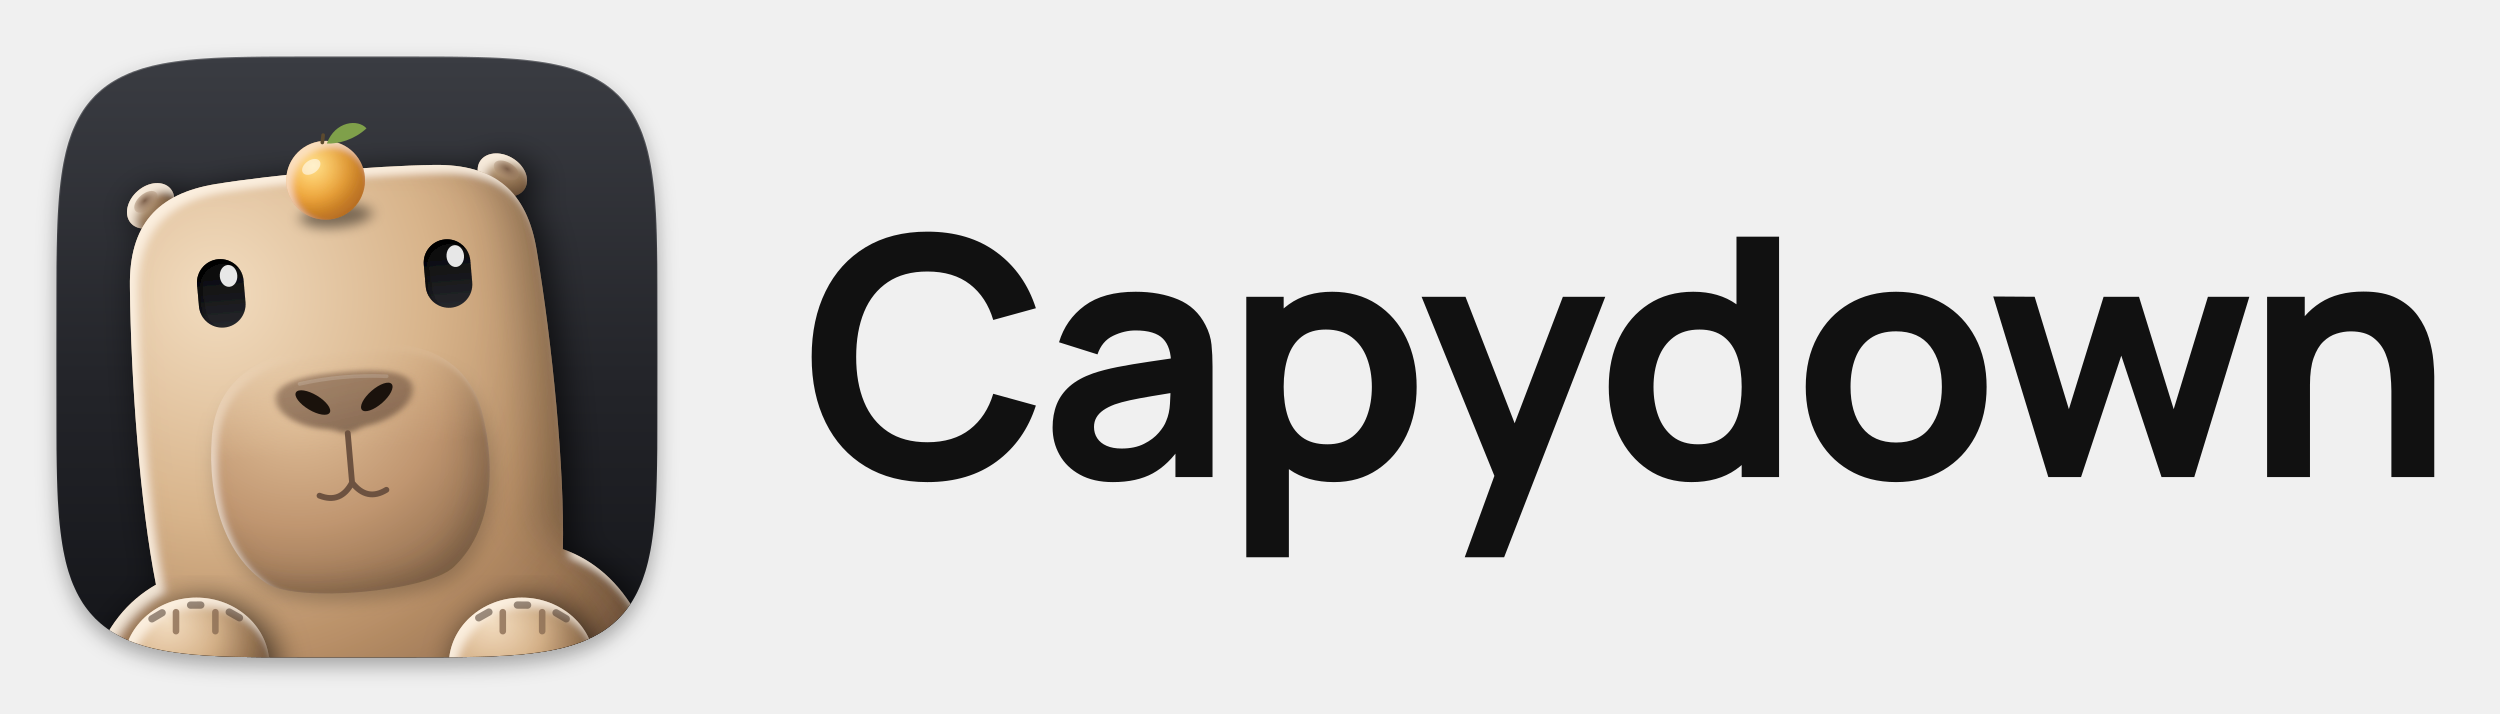
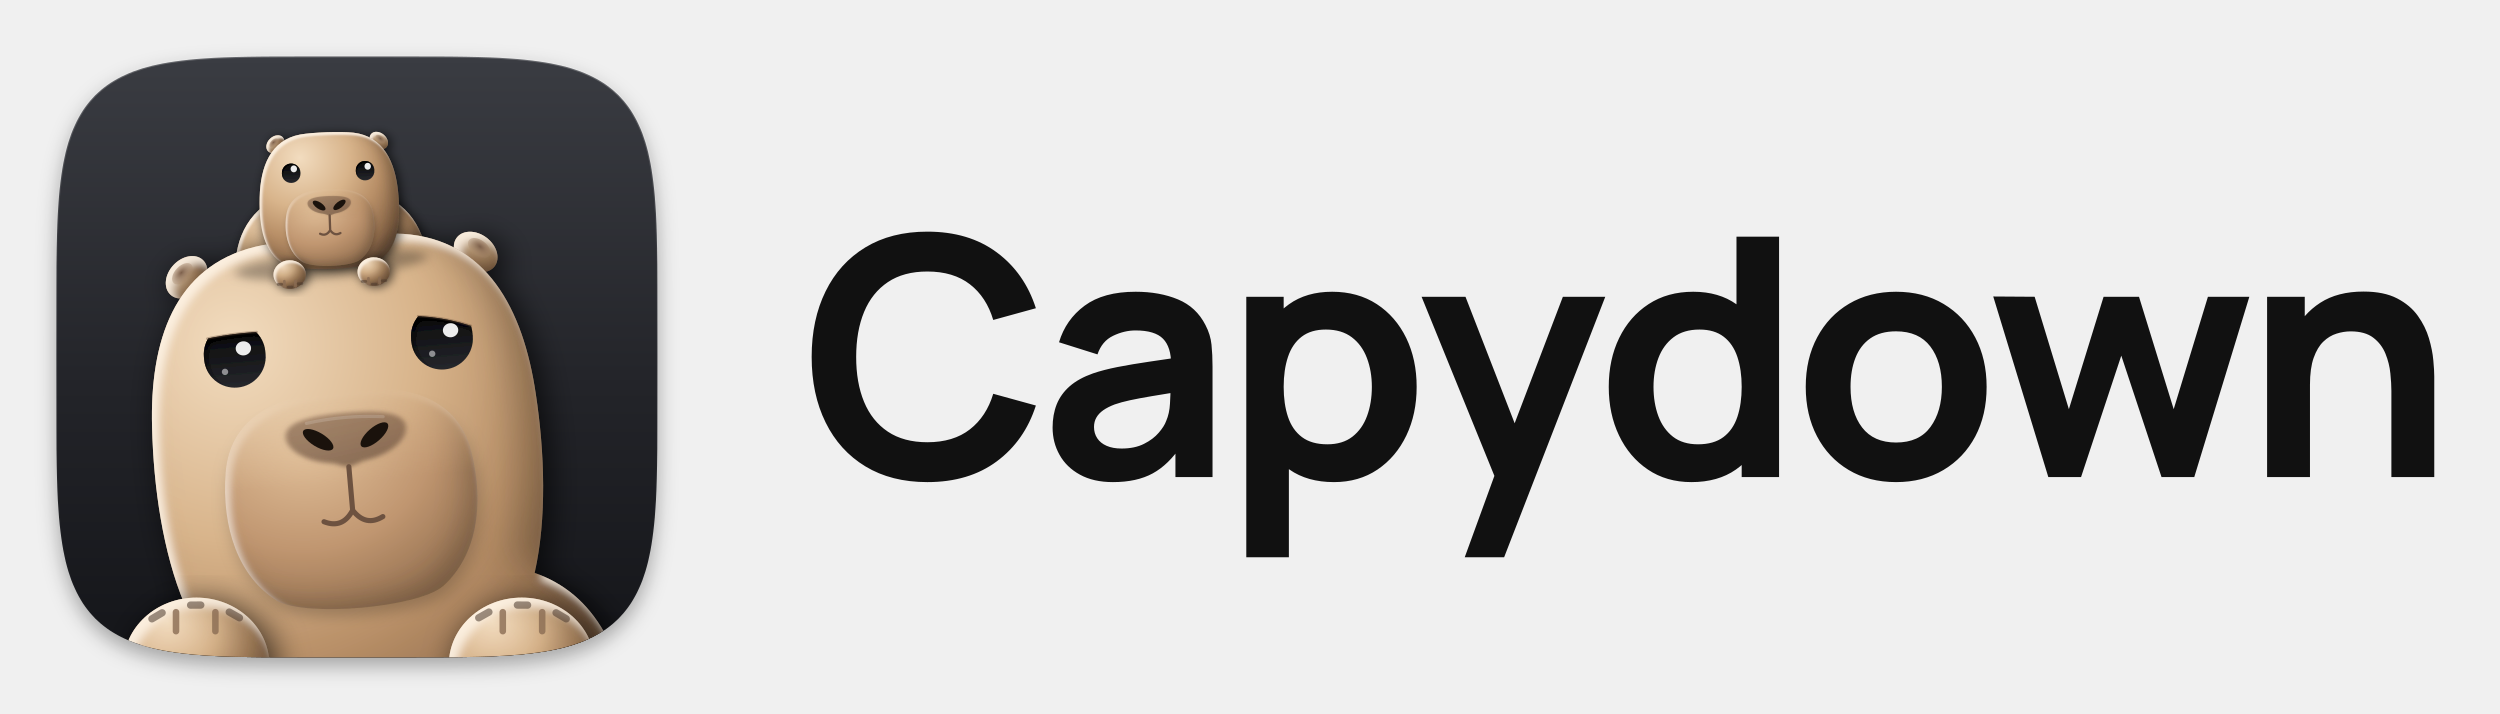
<svg xmlns="http://www.w3.org/2000/svg" viewBox="0 0 532.4 152" width="532.4" height="152">
  <svg x="-3.53" y="-3.53" width="159.07" height="159.07" viewBox="0 0 1024 1024" overflow="visible">
    <defs>
      <filter id="tileDrop" x="-10%" y="-10%" width="120%" height="125%">
        <feGaussianBlur stdDeviation="14" />
      </filter>
      <path id="squircle" d="M924.0 512.0 L923.9 608.0 L923.8 638.6 L923.5 660.9 L923.1 679.0 L922.6 694.5 L922.0 708.2 L921.2 720.5 L920.4 731.8 L919.4 742.2 L918.3 751.9 L917.1 761.0 L915.8 769.6 L914.4 777.6 L912.8 785.3 L911.2 792.6 L909.4 799.5 L907.5 806.1 L905.4 812.4 L903.3 818.5 L901.0 824.2 L898.5 829.8 L896.0 835.1 L893.3 840.2 L890.5 845.1 L887.6 849.8 L884.5 854.3 L881.2 858.7 L877.9 862.8 L874.3 866.8 L870.7 870.7 L866.8 874.3 L862.8 877.9 L858.7 881.2 L854.3 884.5 L849.8 887.6 L845.1 890.5 L840.2 893.3 L835.1 896.0 L829.8 898.5 L824.2 901.0 L818.5 903.3 L812.4 905.4 L806.1 907.5 L799.5 909.4 L792.6 911.2 L785.3 912.8 L777.6 914.4 L769.6 915.8 L761.0 917.1 L751.9 918.3 L742.2 919.4 L731.8 920.4 L720.5 921.2 L708.2 922.0 L694.5 922.6 L679.0 923.1 L660.9 923.5 L638.6 923.8 L608.0 923.9 L512.0 924.0 L416.0 923.9 L385.4 923.8 L363.1 923.5 L345.0 923.1 L329.5 922.6 L315.8 922.0 L303.5 921.2 L292.2 920.4 L281.8 919.4 L272.1 918.3 L263.0 917.1 L254.4 915.8 L246.4 914.4 L238.7 912.8 L231.4 911.2 L224.5 909.4 L217.9 907.5 L211.6 905.4 L205.5 903.3 L199.8 901.0 L194.2 898.5 L188.9 896.0 L183.8 893.3 L178.9 890.5 L174.2 887.6 L169.7 884.5 L165.3 881.2 L161.2 877.9 L157.2 874.3 L153.3 870.7 L149.7 866.8 L146.1 862.8 L142.8 858.7 L139.5 854.3 L136.4 849.8 L133.5 845.1 L130.7 840.2 L128.0 835.1 L125.5 829.8 L123.0 824.2 L120.7 818.5 L118.6 812.4 L116.5 806.1 L114.6 799.5 L112.8 792.6 L111.2 785.3 L109.6 777.6 L108.2 769.6 L106.9 761.0 L105.7 751.9 L104.6 742.2 L103.6 731.8 L102.8 720.5 L102.0 708.2 L101.4 694.5 L100.9 679.0 L100.5 660.9 L100.2 638.6 L100.1 608.0 L100.0 512.0 L100.1 416.0 L100.2 385.4 L100.5 363.1 L100.9 345.0 L101.4 329.5 L102.0 315.8 L102.8 303.5 L103.6 292.2 L104.6 281.8 L105.7 272.1 L106.9 263.0 L108.2 254.4 L109.6 246.4 L111.2 238.7 L112.8 231.4 L114.6 224.5 L116.5 217.9 L118.6 211.6 L120.7 205.5 L123.0 199.8 L125.5 194.2 L128.0 188.9 L130.7 183.8 L133.5 178.9 L136.4 174.2 L139.5 169.7 L142.8 165.3 L146.1 161.2 L149.7 157.2 L153.3 153.3 L157.2 149.7 L161.2 146.1 L165.3 142.8 L169.7 139.5 L174.2 136.4 L178.9 133.5 L183.8 130.7 L188.9 128.0 L194.2 125.5 L199.8 123.0 L205.5 120.7 L211.6 118.6 L217.9 116.5 L224.5 114.6 L231.4 112.8 L238.7 111.2 L246.4 109.6 L254.4 108.2 L263.0 106.9 L272.1 105.7 L281.8 104.6 L292.2 103.6 L303.5 102.8 L315.8 102.0 L329.5 101.4 L345.0 100.9 L363.1 100.5 L385.4 100.2 L416.0 100.1 L512.0 100.0 L608.0 100.1 L638.6 100.2 L660.9 100.5 L679.0 100.9 L694.5 101.4 L708.2 102.0 L720.5 102.8 L731.8 103.6 L742.2 104.6 L751.9 105.7 L761.0 106.9 L769.6 108.2 L777.6 109.6 L785.3 111.2 L792.6 112.8 L799.5 114.6 L806.1 116.5 L812.4 118.6 L818.5 120.7 L824.2 123.0 L829.8 125.5 L835.1 128.0 L840.2 130.7 L845.1 133.5 L849.8 136.4 L854.3 139.5 L858.7 142.8 L862.8 146.1 L866.8 149.7 L870.7 153.3 L874.3 157.2 L877.9 161.2 L881.2 165.3 L884.5 169.7 L887.6 174.2 L890.5 178.9 L893.3 183.8 L896.0 188.9 L898.5 194.2 L901.0 199.8 L903.3 205.5 L905.4 211.6 L907.5 217.9 L909.4 224.5 L911.2 231.4 L912.8 238.7 L914.4 246.4 L915.8 254.4 L917.1 263.0 L918.3 272.1 L919.4 281.8 L920.4 292.2 L921.2 303.5 L922.0 315.8 L922.6 329.5 L923.1 345.0 L923.5 363.1 L923.8 385.4 L923.9 416.0 Z" />
      <clipPath id="clip">
        <use href="#squircle" />
      </clipPath>
      <linearGradient id="bg" x1="0" y1="0" x2="0" y2="1">
        <stop offset="0" stop-color="#3a3c42" />
        <stop offset="0.55" stop-color="#232429" />
        <stop offset="1" stop-color="#141519" />
      </linearGradient>
      <linearGradient id="rim" x1="0" y1="0" x2="0" y2="1">
        <stop offset="0" stop-color="#fff" stop-opacity="0.22" />
        <stop offset="0.35" stop-color="#fff" stop-opacity="0.04" />
        <stop offset="1" stop-color="#fff" stop-opacity="0" />
      </linearGradient>
      <radialGradient id="body" cx="0.30" cy="0.18" r="0.95">
        <stop offset="0" stop-color="#f2dcbf" />
        <stop offset="0.38" stop-color="#d8b48b" />
        <stop offset="0.62" stop-color="#b88f67" />
        <stop offset="0.86" stop-color="#8c6849" />
        <stop offset="1" stop-color="#5e4533" />
      </radialGradient>
      <radialGradient id="muzzle" cx="0.34" cy="0.22" r="0.9">
        <stop offset="0" stop-color="#e3c29c" />
        <stop offset="0.55" stop-color="#c09670" />
        <stop offset="1" stop-color="#8d6a4b" />
      </radialGradient>
      <linearGradient id="eye" x1="0" y1="0" x2="0" y2="1">
        <stop offset="0" stop-color="#050506" />
        <stop offset="1" stop-color="#26272c" />
      </linearGradient>
      <linearGradient id="pad" x1="0" y1="0" x2="0.3" y2="1">
        <stop offset="0" stop-color="#7f604a" />
        <stop offset="1" stop-color="#5f4636" />
      </linearGradient>
      <radialGradient id="earIn" cx="0.5" cy="0.4" r="0.6">
        <stop offset="0" stop-color="#7d604b" />
        <stop offset="1" stop-color="#a8876a" stop-opacity="0.2" />
-       </radialGradient>
-       <radialGradient id="yuzu" cx="0.36" cy="0.3" r="0.8">
-         <stop offset="0" stop-color="#ffe08a" />
-         <stop offset="0.55" stop-color="#f6a93a" />
-         <stop offset="1" stop-color="#d97a16" />
      </radialGradient>
      <filter id="sculpt" x="-20%" y="-20%" width="140%" height="140%">
        <feGaussianBlur in="SourceAlpha" stdDeviation="30" result="b1" />
        <feOffset in="b1" dx="-34" dy="-26" result="o1" />
        <feComposite in="SourceAlpha" in2="o1" operator="out" result="edge1" />
        <feFlood flood-color="#3b2f26" flood-opacity="0.55" />
        <feComposite in2="edge1" operator="in" result="shade" />
        <feGaussianBlur in="SourceAlpha" stdDeviation="6" result="b2" />
        <feOffset in="b2" dx="10" dy="12" result="o2" />
        <feComposite in="SourceAlpha" in2="o2" operator="out" result="edge2" />
        <feFlood flood-color="#fff4e6" flood-opacity="0.85" />
        <feComposite in2="edge2" operator="in" result="shine" />
        <feMerge>
          <feMergeNode in="SourceGraphic" />
          <feMergeNode in="shade" />
          <feMergeNode in="shine" />
        </feMerge>
      </filter>
      <filter id="sculptSoft" x="-20%" y="-20%" width="140%" height="140%">
        <feGaussianBlur in="SourceAlpha" stdDeviation="20" result="b1" />
        <feOffset in="b1" dx="-20" dy="-16" result="o1" />
        <feComposite in="SourceAlpha" in2="o1" operator="out" result="edge1" />
        <feFlood flood-color="#3b2f26" flood-opacity="0.4" />
        <feComposite in2="edge1" operator="in" result="shade" />
        <feGaussianBlur in="SourceAlpha" stdDeviation="5" result="b2" />
        <feOffset in="b2" dx="7" dy="9" result="o2" />
        <feComposite in="SourceAlpha" in2="o2" operator="out" result="edge2" />
        <feFlood flood-color="#fff4e6" flood-opacity="0.59" />
        <feComposite in2="edge2" operator="in" result="shine" />
        <feMerge>
          <feMergeNode in="SourceGraphic" />
          <feMergeNode in="shade" />
          <feMergeNode in="shine" />
        </feMerge>
      </filter>
      <filter id="cast" x="-20%" y="-20%" width="140%" height="140%">
        <feGaussianBlur in="SourceAlpha" stdDeviation="22" />
        <feOffset dx="10" dy="6" />
        <feComponentTransfer>
          <feFuncA type="linear" slope="0.7" />
        </feComponentTransfer>
      </filter>
      <filter id="muzzleDrop" x="-20%" y="-20%" width="140%" height="150%">
        <feGaussianBlur in="SourceAlpha" stdDeviation="12" />
        <feOffset dx="4" dy="12" />
        <feComponentTransfer>
          <feFuncA type="linear" slope="0.2" />
        </feComponentTransfer>
      </filter>
      <linearGradient id="muzzleFade" gradientUnits="userSpaceOnUse" x1="0" y1="500" x2="0" y2="640">
        <stop offset="0" stop-color="#fff" stop-opacity="0" />
        <stop offset="1" stop-color="#fff" />
      </linearGradient>
      <mask id="muzzleMask" maskUnits="userSpaceOnUse" x="0" y="0" width="1024" height="1100">
        <rect width="1024" height="1100" fill="url(#muzzleFade)" />
      </mask>
-       <filter id="yuzuShadow" x="-60%" y="-200%" width="220%" height="500%">
-         <feGaussianBlur stdDeviation="9" />
+       <filter id="softShadow" x="-50%" y="-200%" width="200%" height="500%">
+         <feGaussianBlur stdDeviation="8" />
      </filter>
      <filter id="padBlur" x="-30%" y="-50%" width="160%" height="200%">
        <feGaussianBlur stdDeviation="4" />
      </filter>
      <filter id="eyeInset" x="-30%" y="-30%" width="160%" height="160%">
        <feGaussianBlur in="SourceAlpha" stdDeviation="5" result="b" />
        <feOffset in="b" dx="4" dy="7" result="o" />
        <feComposite in="SourceAlpha" in2="o" operator="out" result="e" />
        <feFlood flood-color="#000" flood-opacity="0.9" />
        <feComposite in2="e" operator="in" result="s" />
        <feMerge>
          <feMergeNode in="SourceGraphic" />
          <feMergeNode in="s" />
        </feMerge>
      </filter>
    </defs>
    <use class="tile-shadow" href="#squircle" fill="#000" opacity="0.32" transform="translate(0 12)" filter="url(#tileDrop)" />
    <use href="#squircle" fill="url(#bg)" />
    <g clip-path="url(#clip)">
-       <g transform="rotate(-5 512 760)">
+       <g transform="translate(512 1000) scale(0.88) translate(-512 -1000) rotate(-5 512 760)">
+         <g transform="translate(512 306) rotate(3) scale(0.36) translate(-512 -846)">
+           <g fill="#000" filter="url(#cast)">
+             <path d="M 96 1000 L 96 846 C 96 700 170 560 330 520 C 420 498 604 498 694 520 C 854 560 928 700 928 846 L 928 1000 Z" />
+           </g>
+           <g filter="url(#sculpt)">
+             <g fill="url(#body)">
+               <path d="M 96 1000 L 96 846 C 96 700 170 560 330 520 C 420 498 604 498 694 520 C 854 560 928 700 928 846 L 928 1000 Z" />
+             </g>
+           </g>
+         </g>
        <g fill="#000" filter="url(#cast)">
-           <ellipse cx="270" cy="282" rx="36" ry="27" transform="rotate(-36 270 282)" />
-           <ellipse cx="754" cy="282" rx="36" ry="27" transform="rotate(36 754 282)" />
-           <path d="M 104 1110 C 104 930 150 838 232 800 C 220 690 222 520 232 390 C 238 306 280 266 362 260 C 444 254 580 254 662 260 C 744 266 786 306 792 390 C 802 520 804 690 792 800 C 874 838 920 930 920 1110 Z" />
+           <ellipse cx="286" cy="300" rx="37" ry="28" transform="rotate(-42 286 300)" />
+           <ellipse cx="738" cy="300" rx="37" ry="28" transform="rotate(42 738 300)" />
+           <path d="M 104 1110 C 104 936 150 846 238 806 C 212 724 206 622 212 528 C 220 394 268 282 396 262 C 452 254 572 254 628 262 C 756 282 804 394 812 528 C 818 622 812 724 786 806 C 874 846 920 936 920 1110 Z" />
        </g>
        <g filter="url(#sculpt)">
          <g fill="url(#body)">
-             <ellipse cx="270" cy="282" rx="36" ry="27" transform="rotate(-36 270 282)" />
-             <ellipse cx="754" cy="282" rx="36" ry="27" transform="rotate(36 754 282)" />
-           </g>
-         </g>
-         <ellipse cx="264" cy="276" rx="19" ry="11" transform="rotate(-36 264 276)" fill="url(#earIn)" />
-         <ellipse cx="760" cy="276" rx="19" ry="11" transform="rotate(36 760 276)" fill="url(#earIn)" />
+             <ellipse cx="286" cy="300" rx="37" ry="28" transform="rotate(-42 286 300)" />
+             <ellipse cx="738" cy="300" rx="37" ry="28" transform="rotate(42 738 300)" />
+           </g>
+         </g>
+         <ellipse cx="280" cy="294" rx="20" ry="12" transform="rotate(-42 280 294)" fill="url(#earIn)" />
+         <ellipse cx="744" cy="294" rx="20" ry="12" transform="rotate(42 744 294)" fill="url(#earIn)" />
        <g filter="url(#sculpt)">
-           <path d="M 104 1110 C 104 930 150 838 232 800 C 220 690 222 520 232 390 C 238 306 280 266 362 260 C 444 254 580 254 662 260 C 744 266 786 306 792 390 C 802 520 804 690 792 800 C 874 838 920 930 920 1110 Z" fill="url(#body)" />
+           <path d="M 104 1110 C 104 936 150 846 238 806 C 212 724 206 622 212 528 C 220 394 268 282 396 262 C 452 254 572 254 628 262 C 756 282 804 394 812 528 C 818 622 812 724 786 806 C 874 846 920 936 920 1110 Z" fill="url(#body)" />
        </g>
        <g mask="url(#muzzleMask)">
-           <path d="M 512 492 C 616 492 684 522 698 604 C 712 690 694 770 640 812 C 600 842 424 842 384 812 C 330 770 312 690 326 604 C 340 522 408 492 512 492 Z" fill="#000" filter="url(#muzzleDrop)" />
+           <path d="M 512 494 C 620 494 690 526 704 608 C 718 694 698 772 642 814 C 600 844 424 844 382 814 C 326 772 306 694 320 608 C 334 526 404 494 512 494 Z" fill="#000" filter="url(#muzzleDrop)" />
          <g filter="url(#sculptSoft)">
-             <path d="M 512 492 C 616 492 684 522 698 604 C 712 690 694 770 640 812 C 600 842 424 842 384 812 C 330 770 312 690 326 604 C 340 522 408 492 512 492 Z" fill="url(#muzzle)" />
+             <path d="M 512 494 C 620 494 690 526 704 608 C 718 694 698 772 642 814 C 600 844 424 844 382 814 C 326 772 306 694 320 608 C 334 526 404 494 512 494 Z" fill="url(#muzzle)" />
          </g>
        </g>
        <path d="M 418 560 C 420 538 460 532 512 532 C 564 532 604 538 606 560 C 608 584 572 604 540 608 C 528 610 520 616 512 616 C 504 616 496 610 484 608 C 452 604 416 584 418 560 Z" fill="url(#pad)" opacity="0.62" filter="url(#padBlur)" />
        <ellipse cx="468" cy="570" rx="27" ry="11" transform="rotate(36 468 570)" fill="#1a120c" />
        <ellipse cx="556" cy="570" rx="27" ry="11" transform="rotate(-36 556 570)" fill="#1a120c" />
        <path d="M 452 543 Q 512 535 572 543" stroke="#fff" stroke-width="5" stroke-linecap="round" fill="none" opacity="0.16" />
        <path d="M 512 616 L 512 684 M 466 698 Q 494 712 512 684 Q 530 712 558 698" stroke="#6d5240" stroke-width="8" stroke-linecap="round" stroke-linejoin="round" fill="none" />
+         <clipPath id="lid0">
+           <path d="M 412.0 395.8 Q 350.0 391.0 288.0 401.0 L 288.0 528.0 L 412.0 528.0 Z" />
+         </clipPath>
        <g filter="url(#eyeInset)">
-           <rect x="324" y="363" width="64" height="94" rx="32" fill="url(#eye)" />
-           <rect x="636" y="363" width="64" height="94" rx="32" fill="url(#eye)" />
-         </g>
-         <ellipse cx="368" cy="387" rx="12" ry="15" fill="#fff" opacity="0.9" />
-         <ellipse cx="680" cy="387" rx="12" ry="15" fill="#fff" opacity="0.9" />
-       </g>
-       <g transform="rotate(-5 512 760)">
-         <ellipse cx="522" cy="318" rx="49" ry="16" fill="#000" opacity="0.45" filter="url(#yuzuShadow)" />
-         <g filter="url(#sculptSoft)">
-           <circle cx="512" cy="268" r="54" fill="url(#yuzu)" />
-         </g>
-         <ellipse cx="494" cy="248" rx="14" ry="9" fill="#fff" opacity="0.55" transform="rotate(-30 494 248)" />
-         <path d="M 518 218 C 532 188 564 188 574 202 C 556 216 534 220 518 218 Z" fill="#7fa04a" />
-         <path d="M 512 216 L 514 206" stroke="#5c4a2e" stroke-width="5" stroke-linecap="round" />
+           <g clip-path="url(#lid0)">
+             <rect x="302.0" y="378.0" width="96.0" height="100.0" rx="48.0" fill="url(#eye)" />
+           </g>
+         </g>
+         <path d="M 387.2 394.5 L 384.1 394.4 L 381.0 394.3 L 377.9 394.3 L 374.8 394.3 L 371.7 394.2 L 368.6 394.3 L 365.5 394.3 L 362.4 394.3 L 359.3 394.4 L 356.2 394.5 L 353.1 394.6 L 350.0 394.7 L 346.9 394.8 L 343.8 395.0 L 340.7 395.2 L 337.6 395.4 L 334.5 395.6 L 331.4 395.8 L 328.3 396.1 L 325.2 396.3 L 322.1 396.6 L 319.0 396.9 L 315.9 397.2 L 312.8 397.6 L 309.7 398.0" fill="none" stroke="#5e4533" stroke-width="4.0" stroke-linecap="round" stroke-linejoin="round" opacity="0.35" />
+         <ellipse cx="364.4" cy="418.0" rx="12.0" ry="11.0" fill="#fff" opacity="0.92" />
+         <circle cx="332.7" cy="452.0" r="5.0" fill="#fff" opacity="0.5" />
+         <clipPath id="lid1">
+           <path d="M 612.0 389.8 Q 674.0 391.0 736.0 421.0 L 736.0 528.0 L 612.0 528.0 Z" />
+         </clipPath>
+         <g filter="url(#eyeInset)">
+           <g clip-path="url(#lid1)">
+             <rect x="626.0" y="378.0" width="96.0" height="100.0" rx="48.0" fill="url(#eye)" />
+           </g>
+         </g>
+         <path d="M 639.9 391.8 L 643.0 392.2 L 646.1 392.6 L 649.2 393.1 L 652.3 393.6 L 655.4 394.2 L 658.5 394.8 L 661.6 395.4 L 664.7 396.0 L 667.8 396.7 L 670.9 397.4 L 674.0 398.2 L 677.1 399.0 L 680.2 399.8 L 683.3 400.7 L 686.4 401.6 L 689.5 402.6 L 692.6 403.5 L 695.7 404.5 L 698.8 405.6 L 701.9 406.7 L 705.0 407.8 L 708.1 409.0 L 711.2 410.2 L 714.3 411.4 L 717.4 412.6 L 720.5 413.9" fill="none" stroke="#5e4533" stroke-width="4.0" stroke-linecap="round" stroke-linejoin="round" opacity="0.35" />
+         <ellipse cx="688.4" cy="418.0" rx="12.0" ry="11.0" fill="#fff" opacity="0.92" />
+         <circle cx="656.7" cy="452.0" r="5.0" fill="#fff" opacity="0.5" />
+         <ellipse cx="512" cy="300" rx="150" ry="20" fill="#000" opacity="0.30" filter="url(#softShadow)" />
+         <g transform="translate(512 306) rotate(3) scale(0.36) translate(-512 -846)">
+           <g fill="#000" filter="url(#cast)">
+             <ellipse cx="288" cy="300" rx="44" ry="33" transform="rotate(-42 288 300)" />
+             <ellipse cx="736" cy="300" rx="44" ry="33" transform="rotate(42 736 300)" />
+             <path d="M 212 528 C 220 394 268 282 396 262 C 452 254 572 254 628 262 C 756 282 804 394 812 528 C 820 660 800 770 718 818 C 650 858 374 858 306 818 C 224 770 204 660 212 528 Z" />
+           </g>
+           <g filter="url(#sculpt)">
+             <g fill="url(#body)">
+               <ellipse cx="288" cy="300" rx="44" ry="33" transform="rotate(-42 288 300)" />
+               <ellipse cx="736" cy="300" rx="44" ry="33" transform="rotate(42 736 300)" />
+             </g>
+           </g>
+           <ellipse cx="282" cy="294" rx="24" ry="14" transform="rotate(-42 282 294)" fill="url(#earIn)" />
+           <ellipse cx="742" cy="294" rx="24" ry="14" transform="rotate(42 742 294)" fill="url(#earIn)" />
+           <g filter="url(#sculpt)">
+             <path d="M 212 528 C 220 394 268 282 396 262 C 452 254 572 254 628 262 C 756 282 804 394 812 528 C 820 660 800 770 718 818 C 650 858 374 858 306 818 C 224 770 204 660 212 528 Z" fill="url(#body)" />
+           </g>
+           <g mask="url(#muzzleMask)">
+             <path d="M 512 500 C 618 500 686 530 700 610 C 714 694 694 772 638 812 C 598 842 426 842 386 812 C 330 772 310 694 324 610 C 338 530 406 500 512 500 Z" fill="#000" filter="url(#muzzleDrop)" />
+             <g filter="url(#sculptSoft)">
+               <path d="M 512 500 C 618 500 686 530 700 610 C 714 694 694 772 638 812 C 598 842 426 842 386 812 C 330 772 310 694 324 610 C 338 530 406 500 512 500 Z" fill="url(#muzzle)" />
+             </g>
+           </g>
+           <path d="M 418 560 C 420 538 460 532 512 532 C 564 532 604 538 606 560 C 608 584 572 604 540 608 C 528 610 520 616 512 616 C 504 616 496 610 484 608 C 452 604 416 584 418 560 Z" fill="url(#pad)" opacity="0.62" filter="url(#padBlur)" />
+           <ellipse cx="468" cy="572" rx="32" ry="14" transform="rotate(36 468 572)" fill="#1a120c" />
+           <ellipse cx="556" cy="572" rx="32" ry="14" transform="rotate(-36 556 572)" fill="#1a120c" />
+           <path d="M 512 616 L 512 680 M 468 694 Q 494 708 512 680 Q 530 708 556 694" stroke="#6d5240" stroke-width="10" stroke-linecap="round" stroke-linejoin="round" fill="none" />
+           <g filter="url(#eyeInset)">
+             <rect x="312.0" y="386.0" width="80.0" height="84.0" rx="40.0" fill="url(#eye)" />
+             <rect x="632.0" y="386.0" width="80.0" height="84.0" rx="40.0" fill="url(#eye)" />
+           </g>
+           <ellipse cx="364.0" cy="409.5" rx="14.0" ry="15.0" fill="#fff" opacity="0.92" />
+           <ellipse cx="684.0" cy="409.5" rx="14.0" ry="15.0" fill="#fff" opacity="0.92" />
+           <g fill="#000" filter="url(#cast)">
+             <ellipse cx="330" cy="866" rx="70" ry="62" />
+             <ellipse cx="694" cy="866" rx="70" ry="62" />
+           </g>
+           <g filter="url(#sculpt)">
+             <g fill="url(#body)">
+               <ellipse cx="330" cy="866" rx="70" ry="62" />
+               <ellipse cx="694" cy="866" rx="70" ry="62" />
+             </g>
+           </g>
+           <g stroke="#8a6c53" stroke-width="12" stroke-linecap="round" fill="none" opacity="0.8">
+             <path d="M 306.2 894.0 L 306.2 918.0" />
+             <path d="M 353.8 894.0 L 353.8 918.0" />
+             <path d="M 670.2 894.0 L 670.2 918.0" />
+             <path d="M 717.8 894.0 L 717.8 918.0" />
+           </g>
+           <g stroke="#4a382c" stroke-width="12" stroke-linecap="round" opacity="0.5">
+             <path d="M 278.6 906.6 L 294.6 906.6" />
+             <path d="M 322.0 920.0 L 338.0 920.0" />
+             <path d="M 365.4 906.6 L 381.4 906.6" />
+             <path d="M 642.6 906.6 L 658.6 906.6" />
+             <path d="M 686.0 920.0 L 702.0 920.0" />
+             <path d="M 729.4 906.6 L 745.4 906.6" />
+           </g>
+         </g>
      </g>
      <g fill="#000" filter="url(#cast)">
        <ellipse cx="292" cy="934" rx="100" ry="92" />
        <ellipse cx="738" cy="934" rx="100" ry="92" />
      </g>
      <g filter="url(#sculpt)">
        <g fill="url(#body)">
          <ellipse cx="292" cy="934" rx="100" ry="92" />
          <ellipse cx="738" cy="934" rx="100" ry="92" />
        </g>
      </g>
      <g stroke="#8a6c53" stroke-width="9" stroke-linecap="round" fill="none" opacity="0.8">
        <path d="M 264 862 L 264 888" />
        <path d="M 318 862 L 318 888" />
        <path d="M 712 862 L 712 888" />
        <path d="M 766 862 L 766 888" />
      </g>
      <g stroke="#4a382c" stroke-width="10" stroke-linecap="round" opacity="0.55">
        <path d="M 231 871.1 L 245 862.8" />
        <path d="M 284 852.3 L 298 852.2" />
        <path d="M 337 861.8 L 351 869.7" />
        <path d="M 679 869.7 L 693 861.8" />
        <path d="M 732 852.2 L 746 852.3" />
        <path d="M 785 862.8 L 799 871.1" />
      </g>
    </g>
    <use href="#squircle" fill="none" stroke="url(#rim)" stroke-width="3" />
  </svg>
  <g transform="translate(12 12)">
    <path fill="#111111" transform="translate(0 89.6)" d="M185.49 1.07Q177.81 1.07 172.29 -2.28Q166.77 -5.63 163.82 -11.64Q160.85 -17.65 160.85 -25.6Q160.85 -33.55 163.82 -39.56Q166.77 -45.57 172.29 -48.92Q177.81 -52.27 185.49 -52.27Q194.32 -52.27 200.26 -47.86Q206.2 -43.46 208.6 -35.96L199.52 -33.46Q198.07 -38.33 194.56 -41.05Q191.05 -43.78 185.49 -43.78Q180.44 -43.78 177.08 -41.52Q173.72 -39.27 172.02 -35.18Q170.33 -31.09 170.33 -25.6Q170.32 -20.11 172.01 -16.02Q173.7 -11.94 177.07 -9.68Q180.44 -7.42 185.49 -7.42Q191.05 -7.42 194.56 -10.17Q198.07 -12.91 199.52 -17.74L208.6 -15.24Q206.2 -7.74 200.26 -3.34Q194.32 1.07 185.49 1.07ZM225.01 1.07Q220.85 1.07 217.98 -0.52Q215.11 -2.09 213.64 -4.74Q212.16 -7.37 212.16 -10.55Q212.16 -13.29 213.04 -15.5Q213.93 -17.7 215.81 -19.35Q217.7 -21 220.76 -22.08Q223.01 -22.85 226.05 -23.45Q229.09 -24.04 232.77 -24.58Q236.46 -25.11 240.65 -25.74L237.4 -23.94Q237.42 -27.69 235.68 -29.46Q233.95 -31.23 229.82 -31.23Q227.42 -31.23 225.05 -30.09Q222.67 -28.95 221.72 -26.13L213.53 -28.71Q214.97 -33.54 218.98 -36.5Q222.99 -39.47 229.84 -39.47Q234.95 -39.47 238.86 -37.84Q242.76 -36.22 244.71 -32.39Q245.79 -30.33 246 -28.21Q246.22 -26.08 246.22 -23.52V0H238.32V-8.16L239.55 -6.68Q236.87 -2.64 233.49 -0.79Q230.1 1.07 225.01 1.07ZM226.85 -6.08Q229.67 -6.08 231.63 -7.08Q233.6 -8.07 234.77 -9.45Q235.95 -10.82 236.35 -11.95Q237.05 -13.55 237.16 -15.65Q237.28 -17.75 237.28 -19.1L239.99 -18.34Q235.93 -17.68 233.2 -17.22Q230.47 -16.76 228.63 -16.36Q226.78 -15.96 225.37 -15.47Q223.91 -14.91 222.94 -14.23Q221.97 -13.54 221.48 -12.67Q220.98 -11.8 220.98 -10.67Q220.98 -9.3 221.67 -8.27Q222.35 -7.23 223.66 -6.66Q224.97 -6.08 226.85 -6.08ZM272.08 1.07Q266.42 1.07 262.61 -1.6Q258.79 -4.27 256.86 -8.86Q254.93 -13.45 254.93 -19.21Q254.93 -24.97 256.85 -29.56Q258.77 -34.14 262.5 -36.8Q266.22 -39.47 271.69 -39.47Q277.16 -39.47 281.21 -36.83Q285.24 -34.19 287.47 -29.62Q289.69 -25.05 289.69 -19.21Q289.69 -13.45 287.5 -8.86Q285.3 -4.27 281.35 -1.6Q277.39 1.07 272.08 1.07ZM253.41 17.07V-38.4H261.37V-11.7H262.48V17.07ZM270.67 -6.98Q273.93 -6.98 276.02 -8.61Q278.12 -10.25 279.13 -13.02Q280.15 -15.8 280.15 -19.21Q280.15 -22.58 279.1 -25.35Q278.06 -28.12 275.89 -29.77Q273.72 -31.42 270.35 -31.42Q267.18 -31.42 265.2 -29.89Q263.21 -28.36 262.29 -25.6Q261.37 -22.84 261.37 -19.21Q261.37 -15.58 262.29 -12.82Q263.21 -10.06 265.26 -8.52Q267.31 -6.98 270.67 -6.98ZM299.93 17.07 307.33 -3.24 307.46 2.73 290.74 -38.4H300.09L311.71 -8.5H309.43L320.83 -38.4H329.86L308.32 17.07ZM348.2 1.07Q342.89 1.07 338.94 -1.6Q334.98 -4.27 332.79 -8.86Q330.6 -13.45 330.6 -19.21Q330.6 -25.05 332.82 -29.62Q335.04 -34.19 339.08 -36.83Q343.12 -39.47 348.59 -39.47Q354.06 -39.47 357.79 -36.8Q361.51 -34.14 363.43 -29.56Q365.35 -24.97 365.35 -19.21Q365.35 -13.45 363.42 -8.86Q361.49 -4.27 357.67 -1.6Q353.86 1.07 348.2 1.07ZM349.61 -6.98Q352.97 -6.98 355.02 -8.52Q357.07 -10.06 357.99 -12.82Q358.91 -15.58 358.91 -19.21Q358.91 -22.84 357.99 -25.6Q357.07 -28.36 355.08 -29.89Q353.1 -31.42 349.93 -31.42Q346.56 -31.42 344.39 -29.77Q342.22 -28.12 341.17 -25.35Q340.13 -22.58 340.13 -19.21Q340.13 -15.8 341.15 -13.02Q342.17 -10.25 344.26 -8.61Q346.35 -6.98 349.61 -6.98ZM358.91 0V-26.7H357.8V-51.2H366.87V0ZM391.78 1.07Q385.99 1.07 381.67 -1.53Q377.34 -4.12 374.95 -8.69Q372.55 -13.27 372.55 -19.21Q372.55 -25.22 375 -29.78Q377.44 -34.35 381.77 -36.91Q386.1 -39.47 391.78 -39.47Q397.57 -39.47 401.91 -36.87Q406.25 -34.28 408.66 -29.71Q411.07 -25.14 411.07 -19.21Q411.07 -13.22 408.65 -8.65Q406.22 -4.09 401.87 -1.51Q397.53 1.07 391.78 1.07ZM391.78 -7.36Q396.7 -7.36 399.11 -10.67Q401.54 -13.99 401.54 -19.21Q401.54 -24.6 399.08 -27.82Q396.63 -31.04 391.78 -31.04Q388.44 -31.04 386.3 -29.54Q384.16 -28.04 383.13 -25.38Q382.09 -22.72 382.09 -19.21Q382.09 -13.78 384.55 -10.57Q387.01 -7.36 391.78 -7.36ZM424.21 0 412.48 -38.46 421.3 -38.4 428.59 -14.46 435.98 -38.4H443.52L450.91 -14.46L458.2 -38.4H467.02L455.29 0H448.32L439.75 -25.86L431.18 0ZM497.27 0V-18.35Q497.27 -19.95 497.05 -22.09Q496.84 -24.23 496.01 -26.28Q495.17 -28.34 493.42 -29.68Q491.67 -31.03 488.58 -31.03Q487.11 -31.03 485.59 -30.55Q484.06 -30.08 482.78 -28.85Q481.51 -27.63 480.72 -25.4Q479.93 -23.18 479.93 -19.63L474.66 -21.99Q474.66 -26.75 476.54 -30.73Q478.42 -34.72 482.12 -37.12Q485.82 -39.51 491.34 -39.51Q495.69 -39.51 498.5 -38.05Q501.3 -36.59 502.91 -34.33Q504.53 -32.06 505.27 -29.55Q506.01 -27.04 506.2 -24.86Q506.4 -22.69 506.4 -21.48V0ZM470.8 0V-38.4H478.82V-26.16H479.93V0Z" />
  </g>
</svg>
